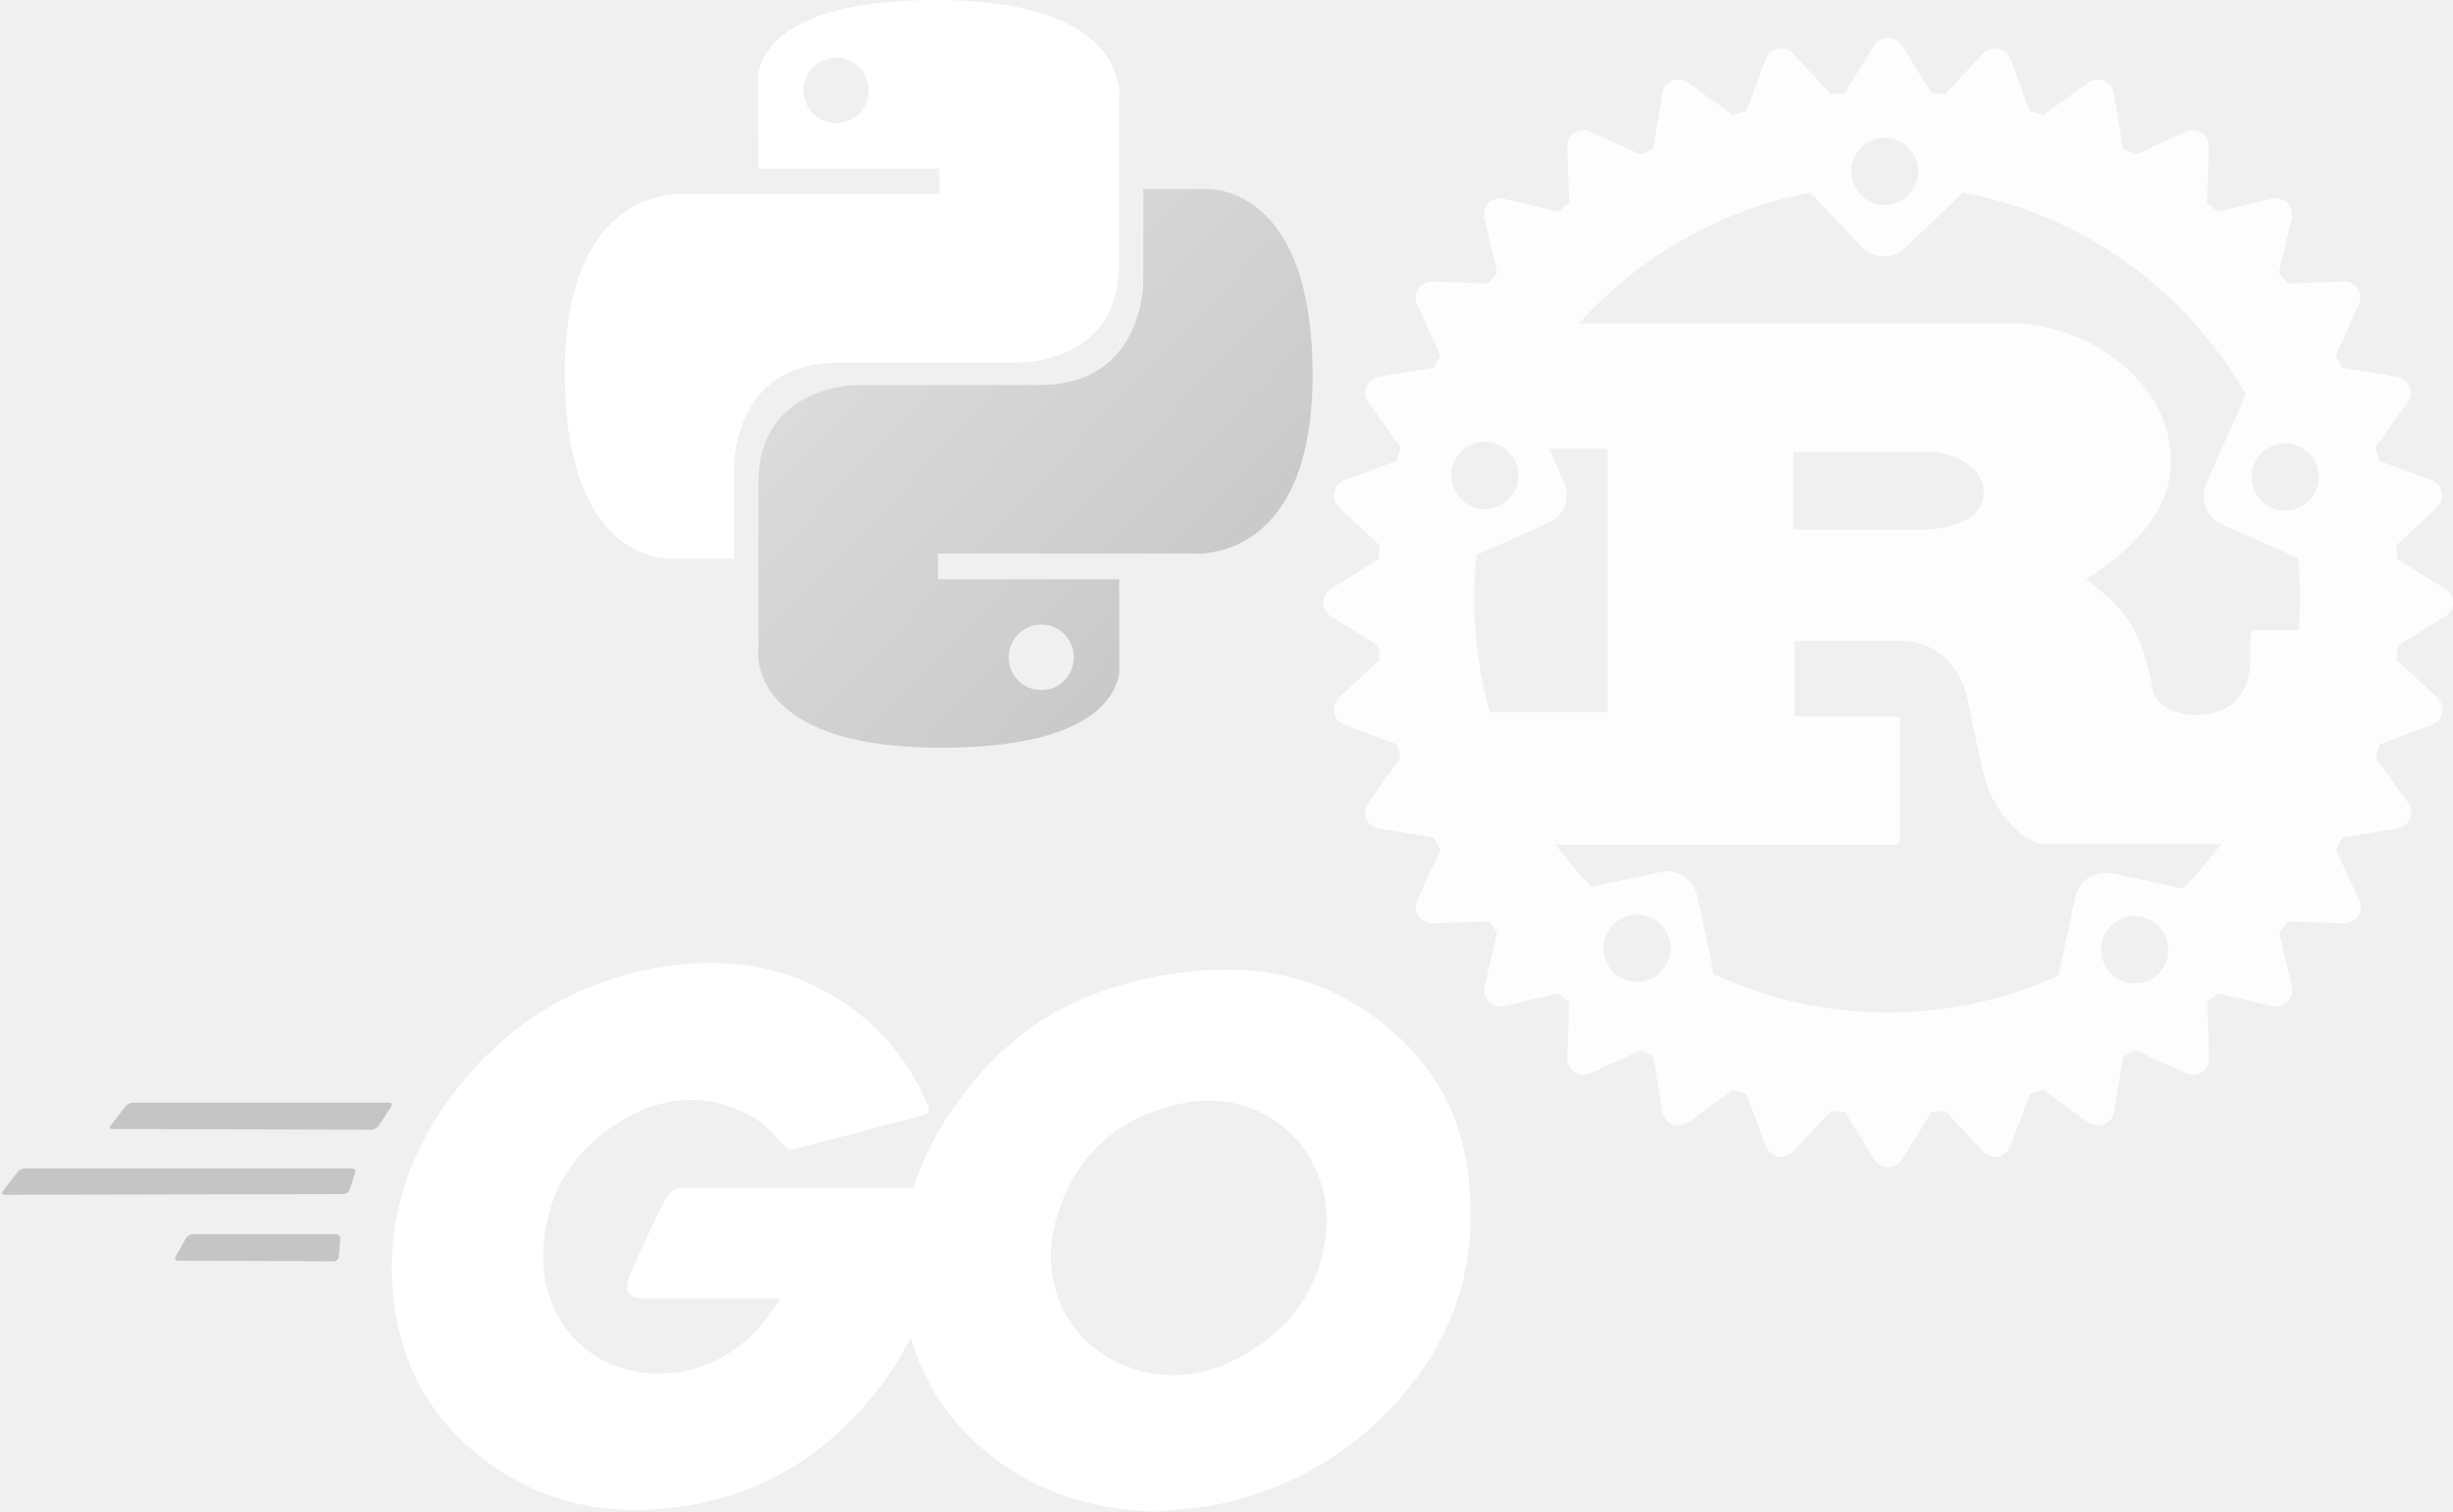
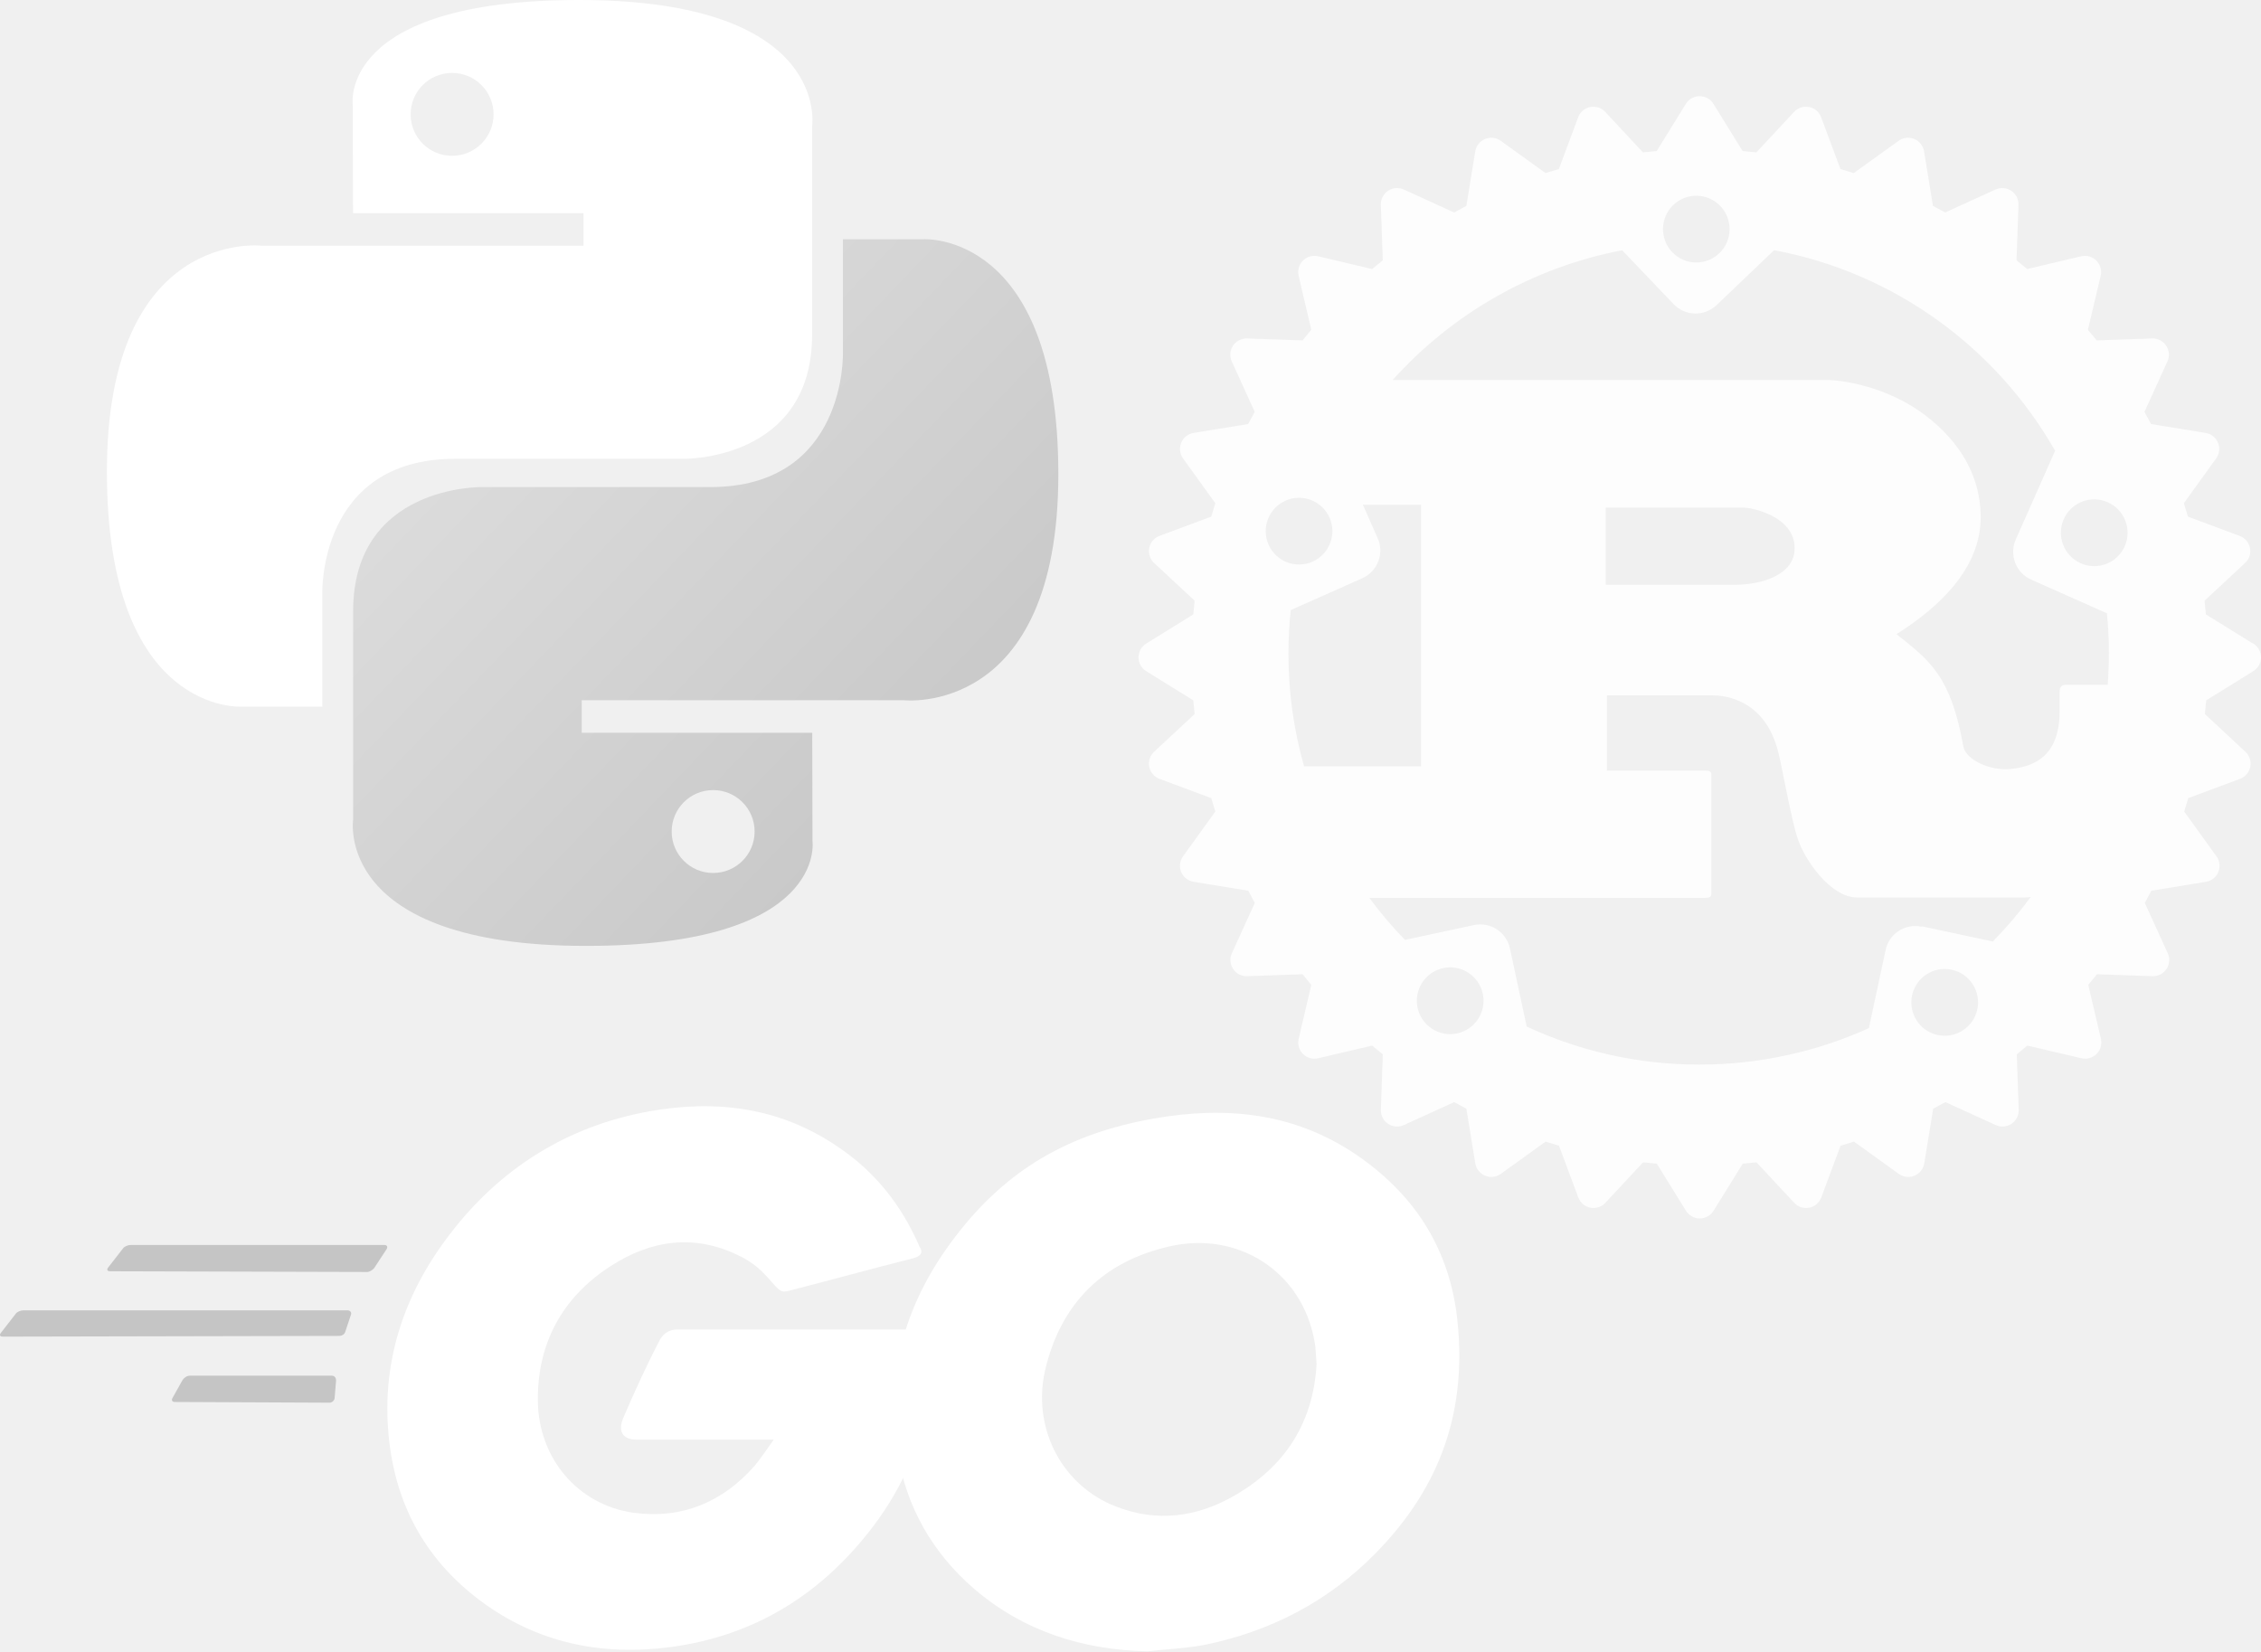
- <svg xmlns="http://www.w3.org/2000/svg" width="456" height="281" viewBox="0 0 456 281" fill="none">
-   <path d="M173.999 0C138.712 2.53081e-06 140.916 15.383 140.916 15.383L140.955 31.319H174.628V36.104H127.58C127.58 36.104 105 33.529 105 69.321C105 105.112 124.708 103.842 124.708 103.842H136.47V87.234C136.47 87.234 135.836 67.422 155.864 67.422C175.892 67.422 189.262 67.422 189.262 67.422C189.262 67.422 208.026 67.727 208.026 49.193C208.026 30.658 208.026 18.546 208.026 18.546C208.026 18.546 210.875 0 173.999 0ZM155.431 10.716C158.782 10.716 161.489 13.438 161.489 16.806C161.489 20.174 158.782 22.896 155.431 22.896C152.081 22.896 149.373 20.174 149.373 16.806C149.373 13.438 152.081 10.716 155.431 10.716Z" fill="white" />
-   <path d="M175.001 139C210.288 139 208.084 123.617 208.084 123.617L208.045 107.681H174.372V102.896H221.42C221.42 102.896 244 105.471 244 69.679C244 33.888 224.292 35.157 224.292 35.157H212.53V51.766C212.53 51.766 213.164 71.578 193.136 71.578C173.108 71.578 159.738 71.578 159.738 71.578C159.738 71.578 140.974 71.273 140.974 89.807C140.974 108.342 140.974 120.454 140.974 120.454C140.974 120.454 138.125 139 175.001 139ZM193.569 128.284C190.218 128.284 187.511 125.562 187.511 122.194C187.511 118.826 190.218 116.104 193.569 116.104C196.919 116.104 199.627 118.826 199.627 122.194C199.627 125.562 196.919 128.284 193.569 128.284Z" fill="url(#paint0_linear_152_194)" />
-   <path d="M20.977 209.885C20.445 209.885 20.312 209.619 20.578 209.22L23.37 205.631C23.636 205.232 24.3 204.966 24.832 204.966H72.287C72.818 204.966 72.951 205.365 72.685 205.764L70.426 209.22C70.16 209.619 69.495 210.017 69.096 210.017L20.977 209.885Z" fill="#C5C5C5" />
-   <path d="M0.905 222.114C0.374 222.114 0.241 221.848 0.507 221.449L3.298 217.86C3.564 217.461 4.229 217.195 4.76 217.195H65.375C65.906 217.195 66.172 217.594 66.039 217.993L64.976 221.183C64.843 221.715 64.311 221.981 63.779 221.981L0.905 222.114Z" fill="#C5C5C5" />
-   <path d="M33.074 234.343C32.542 234.343 32.409 233.944 32.675 233.545L34.536 230.222C34.801 229.823 35.333 229.425 35.865 229.425H62.45C62.982 229.425 63.248 229.823 63.248 230.355L62.982 233.545C62.982 234.077 62.45 234.476 62.051 234.476L33.074 234.343Z" fill="#C5C5C5" />
-   <path d="M171.051 207.492C162.677 209.619 156.961 211.214 148.719 213.341C146.725 213.872 146.592 214.005 144.864 212.011C142.871 209.752 141.408 208.289 138.617 206.96C130.243 202.839 122.134 204.036 114.557 208.954C105.518 214.803 100.866 223.443 100.999 234.21C101.132 244.844 108.443 253.617 118.944 255.079C127.983 256.276 135.56 253.086 141.541 246.306C142.738 244.844 143.801 243.249 145.13 241.388C140.345 241.388 134.363 241.388 119.475 241.388C116.684 241.388 116.019 239.66 116.95 237.4C118.678 233.28 121.868 226.367 123.729 222.911C124.128 222.114 125.058 220.784 127.052 220.784C133.832 220.784 158.822 220.784 175.437 220.784C175.172 224.373 175.172 227.962 174.64 231.551C173.178 241.122 169.589 249.895 163.74 257.605C154.169 270.233 141.674 278.076 125.856 280.202C112.829 281.93 100.733 279.405 90.099 271.429C80.262 263.985 74.679 254.149 73.217 241.92C71.489 227.431 75.743 214.404 84.516 202.972C93.954 190.61 106.449 182.768 121.735 179.976C134.23 177.716 146.194 179.179 156.961 186.489C164.006 191.142 169.057 197.522 172.38 205.232C173.178 206.428 172.646 207.093 171.051 207.492Z" fill="white" />
-   <path d="M215.049 281C202.953 280.734 191.92 277.278 182.615 269.303C174.773 262.523 169.855 253.883 168.259 243.648C165.867 228.627 169.987 215.334 179.026 203.504C188.73 190.743 200.428 184.097 216.246 181.305C229.804 178.913 242.565 180.242 254.13 188.085C264.631 195.263 271.144 204.966 272.872 217.727C275.132 235.672 269.948 250.294 257.586 262.789C248.813 271.695 238.046 277.278 225.684 279.804C222.094 280.468 218.505 280.601 215.049 281ZM246.686 227.298C246.553 225.57 246.553 224.241 246.287 222.911C243.894 209.752 231.798 202.308 219.17 205.232C206.808 208.024 198.832 215.866 195.908 228.361C193.515 238.729 198.567 249.231 208.137 253.484C215.448 256.675 222.759 256.276 229.804 252.687C240.305 247.237 246.021 238.729 246.686 227.298Z" fill="white" />
-   <path d="M454.503 109.431L445.693 103.973C445.619 103.114 445.534 102.258 445.442 101.405L453.028 94.341C453.798 93.623 454.144 92.559 453.935 91.532C453.732 90.498 453.008 89.647 452.022 89.284L442.329 85.672C442.086 84.833 441.832 84.001 441.571 83.164L447.611 74.776C448.227 73.923 448.354 72.813 447.952 71.846C447.551 70.877 446.674 70.183 445.645 70.012L435.43 68.35C435.032 67.576 434.619 66.813 434.201 66.063L438.496 56.631C438.936 55.672 438.845 54.565 438.259 53.682C437.675 52.807 436.686 52.295 435.63 52.335L425.255 52.696C424.719 52.026 424.173 51.362 423.617 50.71L426.005 40.616C426.246 39.591 425.943 38.509 425.197 37.767C424.456 37.024 423.38 36.717 422.347 36.958L412.252 39.346C411.598 38.792 410.934 38.244 410.262 37.708L410.625 27.334C410.665 26.284 410.153 25.287 409.278 24.705C408.401 24.119 407.291 24.031 406.328 24.466L396.916 28.761C396.155 28.343 395.393 27.93 394.628 27.53L392.962 17.316C392.794 16.281 392.099 15.402 391.128 15.009C390.159 14.605 389.041 14.736 388.198 15.35L379.809 21.39C378.983 21.127 378.152 20.874 377.321 20.633L373.709 10.941C373.341 9.954 372.49 9.229 371.461 9.025C370.429 8.822 369.374 9.165 368.651 9.932L361.587 17.517C360.734 17.423 359.875 17.337 359.018 17.266L353.56 8.437C353.008 7.544 352.031 7 350.971 7C349.911 7 348.944 7.544 348.402 8.437L342.943 17.266C342.085 17.337 341.226 17.423 340.375 17.517L333.311 9.932C332.594 9.165 331.53 8.822 330.501 9.025C329.467 9.231 328.616 9.954 328.253 10.941L324.641 20.633C323.802 20.874 322.971 21.129 322.152 21.39L313.764 15.35C312.911 14.734 311.799 14.603 310.834 15.009C309.864 15.41 309.168 16.289 308.999 17.316L307.334 27.53C306.563 27.93 305.8 28.341 305.046 28.761L295.634 24.466C294.676 24.029 293.567 24.119 292.684 24.705C291.809 25.287 291.297 26.284 291.337 27.334L291.698 37.708C291.028 38.244 290.364 38.792 289.707 39.346L279.613 36.958C278.587 36.719 277.506 37.024 276.763 37.767C276.017 38.511 275.714 39.585 275.954 40.616L278.323 50.71C277.771 51.364 277.225 52.026 276.689 52.696L266.313 52.335C265.268 52.305 264.266 52.807 263.684 53.682C263.098 54.553 263.01 55.668 263.446 56.631L267.74 66.063C267.323 66.819 266.909 67.582 266.51 68.35L256.295 70.012C255.258 70.181 254.383 70.875 253.987 71.846C253.586 72.819 253.716 73.933 254.328 74.776L260.369 83.164C260.106 83.993 259.851 84.825 259.611 85.672L249.917 89.284C248.934 89.651 248.21 90.502 248.005 91.532C247.8 92.563 248.143 93.619 248.912 94.341L256.498 101.405C256.404 102.258 256.319 103.116 256.247 103.973L247.437 109.431C246.544 109.983 246 110.959 246 112.02C246 113.082 246.544 114.047 247.437 114.589L256.247 120.047C256.319 120.906 256.404 121.763 256.498 122.615L248.912 129.679C248.143 130.395 247.8 131.459 248.005 132.488C248.21 133.522 248.934 134.371 249.917 134.736L259.611 138.348C259.851 139.187 260.106 140.019 260.369 140.856L254.328 149.244C253.714 150.099 253.584 151.209 253.987 152.174C254.391 153.147 255.268 153.841 256.315 154.008L266.53 155.67C266.93 156.444 267.339 157.207 267.76 157.957L263.466 167.369C263.028 168.326 263.119 169.435 263.705 170.318C264.291 171.195 265.288 171.707 266.334 171.665L276.689 171.302C277.229 171.976 277.773 172.636 278.327 173.292L275.958 183.386C275.718 184.409 276.021 185.473 276.767 186.215C277.508 186.964 278.585 187.263 279.617 187.022L289.711 184.654C290.368 185.212 291.032 185.754 291.702 186.288L291.341 196.662C291.301 197.712 291.813 198.709 292.688 199.291C293.559 199.875 294.674 199.963 295.638 199.526L305.05 195.231C305.808 195.653 306.571 196.062 307.338 196.462L309.003 206.676C309.172 207.715 309.866 208.594 310.838 209.003C311.807 209.407 312.925 209.276 313.768 208.664L322.156 202.624C322.985 202.887 323.818 203.144 324.665 203.385L328.277 213.077C328.645 214.06 329.495 214.789 330.525 214.989C331.557 215.198 332.612 214.853 333.335 214.082L340.399 206.497C341.252 206.595 342.111 206.678 342.968 206.754L348.426 215.563C348.976 216.452 349.953 217 350.995 217C352.037 217 353.022 216.454 353.584 215.563L359.042 206.754C359.901 206.678 360.758 206.595 361.611 206.497L368.675 214.082C369.392 214.853 370.456 215.198 371.485 214.989C372.519 214.787 373.369 214.06 373.733 213.077L377.345 203.385C378.184 203.144 379.017 202.887 379.854 202.624L388.242 208.664C389.095 209.276 390.207 209.407 391.172 209.003C392.144 208.604 392.838 207.723 393.007 206.676L394.672 196.462C395.443 196.062 396.206 195.647 396.96 195.231L406.372 199.526C407.33 199.963 408.439 199.875 409.322 199.291C410.197 198.705 410.707 197.712 410.669 196.662L410.308 186.288C410.978 185.752 411.642 185.212 412.297 184.654L422.391 187.022C423.417 187.263 424.498 186.964 425.241 186.215C425.987 185.471 426.29 184.401 426.05 183.386L423.682 173.292C424.235 172.636 424.781 171.976 425.315 171.302L435.691 171.665C436.736 171.707 437.738 171.195 438.32 170.318C438.906 169.443 438.996 168.33 438.556 167.369L434.262 157.957C434.681 157.197 435.093 156.434 435.49 155.67L445.705 154.008C446.744 153.841 447.619 153.147 448.013 152.174C448.414 151.205 448.288 150.087 447.672 149.244L441.631 140.856C441.892 140.027 442.147 139.195 442.389 138.348L452.083 134.736C453.068 134.367 453.794 133.518 453.995 132.488C454.204 131.457 453.859 130.401 453.088 129.679L445.502 122.615C445.594 121.763 445.679 120.904 445.753 120.047L454.563 114.589C455.456 114.039 456 113.062 456 112.02C456 110.979 455.458 109.993 454.565 109.431H454.503ZM395.501 182.676C392.13 181.949 390.002 178.622 390.725 175.251C391.445 171.88 394.759 169.732 398.13 170.455C401.502 171.175 403.649 174.508 402.927 177.88C402.204 181.251 398.893 183.398 395.521 182.676H395.501ZM392.511 162.408C389.44 161.75 386.41 163.704 385.768 166.783L382.637 181.391C372.984 185.766 362.167 188.214 350.929 188.214C339.369 188.214 328.452 185.666 318.618 181.09L315.488 166.482C314.829 163.411 311.815 161.445 308.745 162.107L295.84 164.876C293.452 162.408 291.225 159.779 289.178 157.01H351.992C352.703 157.01 353.176 156.882 353.176 156.235V133.961C353.176 133.315 352.703 133.187 351.992 133.187H333.63V119.12H353.477C355.29 119.12 363.171 119.637 365.679 129.715C366.468 132.805 368.208 142.879 369.392 146.11C370.572 149.722 375.372 156.946 380.49 156.946H411.797C412.152 156.946 412.531 156.906 412.931 156.833C410.763 159.783 408.375 162.573 405.826 165.181L392.621 162.352L392.511 162.408ZM305.614 182.375C302.242 183.101 298.931 180.954 298.208 177.579C297.488 174.207 299.629 170.876 303.005 170.154C306.376 169.433 309.688 171.581 310.41 174.95C311.131 178.321 308.987 181.652 305.614 182.375ZM281.732 85.853C283.129 89.003 281.708 92.696 278.561 94.1C275.411 95.499 271.738 94.076 270.333 90.93C268.928 87.783 270.357 84.087 273.504 82.682C276.655 81.286 280.327 82.706 281.732 85.853ZM274.407 103.191L287.853 97.211C290.723 95.936 292.027 92.575 290.743 89.706L287.974 83.445H298.851V132.408H276.976C275.071 125.706 274.046 118.642 274.046 111.338C274.046 108.548 274.196 105.799 274.485 103.09L274.407 103.191ZM333.409 98.435V83.987H359.297C360.636 83.987 368.75 85.534 368.75 91.592C368.75 96.629 362.528 98.435 357.411 98.435H333.329H333.409ZM427.531 111.438C427.531 113.357 427.46 115.251 427.32 117.137H419.433C418.644 117.137 418.327 117.655 418.327 118.427V122.039C418.327 130.548 413.531 132.414 409.316 132.876C405.303 133.327 400.867 131.198 400.326 128.742C397.958 115.437 394.024 112.608 387.803 107.672C395.529 102.775 403.557 95.531 403.557 85.799C403.557 75.344 396.392 68.762 391.516 65.531C384.652 61.016 377.066 60.113 375.019 60.113H293.541C304.598 47.792 319.63 39.043 336.487 35.832L346.1 45.906C348.268 48.173 351.86 48.274 354.148 46.09L364.905 35.816C387.381 40.01 406.447 54.017 417.484 73.341L410.119 89.957C408.849 92.826 410.145 96.197 413.009 97.462L427.177 103.763C427.422 106.271 427.551 108.819 427.551 111.388L427.531 111.438ZM346.052 27.358C348.541 24.97 352.494 25.07 354.862 27.561C357.23 30.049 357.15 34.002 354.655 36.39C352.167 38.778 348.213 38.678 345.845 36.185C343.477 33.697 343.558 29.744 346.052 27.356V27.358ZM419.102 86.154C420.497 83.003 424.179 81.579 427.33 82.983C430.481 84.38 431.906 88.08 430.501 91.231C429.106 94.381 425.423 95.806 422.273 94.401C419.122 93.005 417.697 89.304 419.102 86.154Z" fill="#FDFDFD" />
+ <svg xmlns="http://www.w3.org/2000/svg" width="423" height="309" viewBox="0 0 423 309" fill="none">
+   <path d="M108.358 0C63.171 3.22269e-06 65.993 19.588 65.993 19.588L66.043 39.881H109.164V45.974H48.915C48.915 45.974 20 42.696 20 88.272C20 133.847 45.238 132.231 45.238 132.231H60.3V111.082C60.3 111.082 59.488 85.855 85.135 85.855C110.782 85.855 127.904 85.855 127.904 85.855C127.904 85.855 151.933 86.243 151.933 62.641C151.933 39.039 151.933 23.616 151.933 23.616C151.933 23.616 155.581 0 108.358 0ZM84.581 13.646C88.871 13.646 92.339 17.112 92.339 21.401C92.339 25.689 88.871 29.155 84.581 29.155C80.291 29.155 76.823 25.689 76.823 21.401C76.823 17.112 80.291 13.646 84.581 13.646Z" fill="white" />
+   <path d="M109.642 177C154.829 177 152.007 157.412 152.007 157.412L151.957 137.119H108.836V131.026H169.085C169.085 131.026 198 134.304 198 88.728C198 43.153 172.762 44.769 172.762 44.769H157.7V65.918C157.7 65.918 158.512 91.145 132.865 91.145C107.218 91.145 90.096 91.145 90.096 91.145C90.096 91.145 66.067 90.757 66.067 114.359C66.067 137.961 66.067 153.384 66.067 153.384C66.067 153.384 62.419 177 109.642 177ZM133.419 163.354C129.129 163.354 125.661 159.888 125.661 155.599C125.661 151.311 129.129 147.845 133.419 147.845C137.709 147.845 141.177 151.311 141.177 155.599C141.177 159.888 137.709 163.354 133.419 163.354Z" fill="url(#paint0_linear_190_74)" />
+   <path d="M20.604 237.884C20.072 237.884 19.939 237.619 20.205 237.22L22.996 233.631C23.262 233.232 23.927 232.966 24.458 232.966H71.913C72.445 232.966 72.578 233.365 72.312 233.764L70.052 237.22C69.786 237.619 69.122 238.017 68.723 238.017L20.604 237.884Z" fill="#C5C5C5" />
+   <path d="M0.532 250.114C0 250.114 -0.133 249.848 0.133 249.449L2.924 245.86C3.19 245.461 3.855 245.195 4.387 245.195H65.001C65.533 245.195 65.799 245.594 65.665 245.993L64.602 249.183C64.469 249.715 63.938 249.981 63.406 249.981L0.532 250.114Z" fill="#C5C5C5" />
+   <path d="M32.7 262.343C32.168 262.343 32.035 261.944 32.301 261.545L34.162 258.222C34.428 257.823 34.959 257.425 35.491 257.425H62.077C62.608 257.425 62.874 257.823 62.874 258.355L62.608 261.545C62.608 262.077 62.077 262.476 61.678 262.476L32.7 262.343Z" fill="#C5C5C5" />
+   <path d="M170.677 235.492C162.303 237.619 156.587 239.214 148.346 241.341C146.352 241.872 146.219 242.005 144.491 240.011C142.497 237.752 141.035 236.289 138.243 234.96C129.869 230.839 121.76 232.036 114.184 236.954C105.145 242.803 100.492 251.443 100.625 262.21C100.758 272.844 108.069 281.617 118.57 283.079C127.609 284.276 135.186 281.086 141.168 274.306C142.364 272.844 143.427 271.249 144.757 269.388C139.971 269.388 133.99 269.388 119.102 269.388C116.31 269.388 115.646 267.66 116.576 265.4C118.304 261.28 121.494 254.367 123.355 250.911C123.754 250.114 124.685 248.784 126.679 248.784C133.458 248.784 158.448 248.784 175.064 248.784C174.798 252.373 174.798 255.962 174.266 259.551C172.804 269.122 169.215 277.895 163.366 285.605C153.796 298.233 141.3 306.076 125.482 308.202C112.455 309.93 100.359 307.405 89.725 299.429C79.889 291.985 74.306 282.149 72.844 269.92C71.115 255.431 75.369 242.404 84.142 230.972C93.58 218.61 106.075 210.768 121.362 207.976C133.857 205.716 145.82 207.179 156.587 214.489C163.632 219.142 168.683 225.522 172.006 233.232C172.804 234.428 172.272 235.093 170.677 235.492Z" fill="white" />
+   <path d="M214.676 309C202.579 308.734 191.547 305.278 182.242 297.303C174.399 290.523 169.481 281.883 167.886 271.648C165.493 256.627 169.614 243.334 178.653 231.504C188.356 218.743 200.054 212.097 215.872 209.305C229.431 206.913 242.191 208.242 253.756 216.085C264.257 223.263 270.771 232.966 272.499 245.727C274.758 263.672 269.574 278.294 257.212 290.789C248.439 299.695 237.672 305.278 225.31 307.804C221.721 308.468 218.132 308.601 214.676 309ZM246.312 255.298C246.179 253.57 246.179 252.241 245.913 250.911C243.521 237.752 231.424 230.308 218.796 233.232C206.434 236.024 198.459 243.866 195.534 256.361C193.142 266.729 198.193 277.231 207.764 281.484C215.075 284.675 222.385 284.276 229.431 280.687C239.932 275.237 245.648 266.729 246.312 255.298Z" fill="white" />
+   <path d="M421.503 120.431L412.693 114.973C412.619 114.114 412.534 113.258 412.442 112.405L420.028 105.341C420.798 104.623 421.144 103.559 420.935 102.532C420.732 101.498 420.008 100.647 419.022 100.284L409.329 96.672C409.086 95.833 408.832 95.001 408.571 94.164L414.611 85.776C415.227 84.923 415.354 83.813 414.952 82.846C414.551 81.877 413.674 81.183 412.645 81.012L402.43 79.35C402.032 78.576 401.619 77.813 401.201 77.063L405.496 67.631C405.936 66.672 405.845 65.564 405.259 64.682C404.675 63.807 403.686 63.295 402.63 63.335L392.255 63.696C391.719 63.026 391.173 62.362 390.617 61.71L393.005 51.616C393.246 50.591 392.943 49.509 392.197 48.767C391.456 48.024 390.38 47.717 389.347 47.958L379.252 50.346C378.598 49.792 377.934 49.244 377.262 48.708L377.625 38.334C377.665 37.284 377.153 36.287 376.278 35.705C375.401 35.119 374.291 35.031 373.328 35.466L363.916 39.761C363.155 39.343 362.393 38.93 361.628 38.53L359.962 28.316C359.794 27.281 359.099 26.402 358.128 26.009C357.159 25.605 356.041 25.736 355.198 26.35L346.809 32.39C345.983 32.127 345.152 31.874 344.321 31.633L340.709 21.941C340.341 20.954 339.49 20.229 338.461 20.025C337.429 19.822 336.374 20.165 335.651 20.932L328.587 28.517C327.734 28.423 326.875 28.337 326.018 28.266L320.56 19.437C320.008 18.544 319.031 18 317.971 18C316.911 18 315.944 18.544 315.402 19.437L309.943 28.266C309.085 28.337 308.226 28.423 307.375 28.517L300.311 20.932C299.594 20.165 298.53 19.822 297.501 20.025C296.467 20.231 295.616 20.954 295.253 21.941L291.641 31.633C290.802 31.874 289.971 32.129 289.152 32.39L280.764 26.35C279.911 25.734 278.799 25.603 277.834 26.009C276.864 26.41 276.168 27.289 275.999 28.316L274.334 38.53C273.563 38.93 272.8 39.341 272.046 39.761L262.634 35.466C261.676 35.029 260.567 35.119 259.684 35.705C258.809 36.287 258.297 37.284 258.337 38.334L258.698 48.708C258.028 49.244 257.364 49.792 256.707 50.346L246.613 47.958C245.587 47.719 244.506 48.024 243.763 48.767C243.017 49.511 242.714 50.585 242.954 51.616L245.323 61.71C244.771 62.364 244.225 63.026 243.689 63.696L233.313 63.335C232.268 63.305 231.266 63.807 230.684 64.682C230.098 65.552 230.01 66.668 230.446 67.631L234.74 77.063C234.323 77.819 233.909 78.582 233.51 79.35L223.295 81.012C222.258 81.181 221.383 81.875 220.987 82.846C220.586 83.819 220.716 84.933 221.328 85.776L227.369 94.164C227.106 94.993 226.851 95.825 226.611 96.672L216.917 100.284C215.934 100.651 215.21 101.502 215.005 102.532C214.8 103.563 215.143 104.619 215.912 105.341L223.498 112.405C223.404 113.258 223.319 114.116 223.247 114.973L214.437 120.431C213.544 120.983 213 121.959 213 123.02C213 124.082 213.544 125.047 214.437 125.589L223.247 131.047C223.319 131.906 223.404 132.763 223.498 133.615L215.912 140.679C215.143 141.395 214.8 142.459 215.005 143.488C215.21 144.522 215.934 145.371 216.917 145.736L226.611 149.348C226.851 150.187 227.106 151.019 227.369 151.856L221.328 160.244C220.714 161.099 220.584 162.209 220.987 163.174C221.391 164.147 222.268 164.841 223.315 165.008L233.53 166.67C233.93 167.444 234.339 168.207 234.76 168.957L230.466 178.369C230.028 179.326 230.119 180.435 230.705 181.318C231.291 182.195 232.288 182.707 233.334 182.665L243.689 182.302C244.229 182.976 244.773 183.636 245.327 184.292L242.958 194.386C242.718 195.409 243.021 196.473 243.767 197.215C244.508 197.964 245.585 198.263 246.617 198.022L256.711 195.654C257.368 196.212 258.032 196.754 258.702 197.288L258.341 207.662C258.301 208.712 258.813 209.709 259.688 210.291C260.559 210.875 261.674 210.963 262.638 210.526L272.05 206.231C272.808 206.653 273.571 207.062 274.338 207.462L276.003 217.676C276.172 218.715 276.866 219.594 277.838 220.003C278.807 220.407 279.925 220.276 280.768 219.664L289.156 213.624C289.985 213.887 290.818 214.144 291.665 214.385L295.277 224.077C295.645 225.06 296.495 225.789 297.525 225.989C298.557 226.198 299.612 225.853 300.335 225.082L307.399 217.497C308.252 217.595 309.111 217.678 309.968 217.754L315.426 226.563C315.976 227.452 316.953 228 317.995 228C319.037 228 320.022 227.454 320.584 226.563L326.042 217.754C326.901 217.678 327.758 217.595 328.611 217.497L335.675 225.082C336.392 225.853 337.456 226.198 338.485 225.989C339.519 225.787 340.369 225.06 340.733 224.077L344.345 214.385C345.184 214.144 346.017 213.887 346.854 213.624L355.242 219.664C356.095 220.276 357.207 220.407 358.172 220.003C359.144 219.604 359.838 218.723 360.007 217.676L361.672 207.462C362.443 207.062 363.206 206.647 363.96 206.231L373.372 210.526C374.33 210.963 375.439 210.875 376.322 210.291C377.197 209.705 377.707 208.712 377.669 207.662L377.308 197.288C377.978 196.752 378.642 196.212 379.297 195.654L389.391 198.022C390.417 198.263 391.498 197.964 392.241 197.215C392.987 196.471 393.29 195.401 393.05 194.386L390.682 184.292C391.235 183.636 391.781 182.976 392.315 182.302L402.691 182.665C403.736 182.707 404.738 182.195 405.32 181.318C405.906 180.443 405.996 179.33 405.556 178.369L401.262 168.957C401.681 168.197 402.093 167.434 402.49 166.67L412.705 165.008C413.744 164.841 414.619 164.147 415.013 163.174C415.414 162.205 415.288 161.087 414.672 160.244L408.631 151.856C408.892 151.027 409.147 150.195 409.389 149.348L419.083 145.736C420.068 145.367 420.794 144.518 420.995 143.488C421.204 142.457 420.859 141.401 420.088 140.679L412.502 133.615C412.594 132.763 412.679 131.904 412.753 131.047L421.563 125.589C422.456 125.039 423 124.062 423 123.02C423 121.979 422.458 120.993 421.565 120.431H421.503ZM362.501 193.676C359.13 192.949 357.002 189.622 357.725 186.251C358.445 182.88 361.759 180.732 365.13 181.455C368.502 182.175 370.649 185.508 369.927 188.88C369.204 192.251 365.893 194.398 362.521 193.676H362.501ZM359.511 173.408C356.44 172.75 353.41 174.704 352.768 177.783L349.637 192.391C339.984 196.766 329.167 199.214 317.929 199.214C306.369 199.214 295.452 196.666 285.618 192.09L282.488 177.482C281.829 174.411 278.815 172.445 275.745 173.107L262.84 175.876C260.452 173.408 258.225 170.779 256.178 168.01H318.992C319.703 168.01 320.176 167.882 320.176 167.235V144.961C320.176 144.315 319.703 144.187 318.992 144.187H300.63V130.12H320.477C322.29 130.12 330.171 130.637 332.679 140.715C333.468 143.805 335.208 153.879 336.392 157.11C337.572 160.722 342.372 167.946 347.49 167.946H378.797C379.152 167.946 379.531 167.906 379.931 167.833C377.763 170.783 375.375 173.573 372.826 176.181L359.621 173.352L359.511 173.408ZM272.614 193.375C269.242 194.101 265.931 191.954 265.208 188.579C264.488 185.207 266.629 181.876 270.005 181.154C273.376 180.433 276.688 182.581 277.41 185.95C278.131 189.321 275.987 192.652 272.614 193.375ZM248.732 96.853C250.129 100.003 248.708 103.696 245.561 105.1C242.411 106.499 238.738 105.076 237.333 101.93C235.928 98.783 237.357 95.087 240.504 93.682C243.655 92.286 247.327 93.706 248.732 96.853ZM241.407 114.191L254.853 108.211C257.723 106.936 259.027 103.575 257.743 100.706L254.974 94.445H265.851V143.408H243.976C242.071 136.706 241.046 129.642 241.046 122.338C241.046 119.548 241.196 116.799 241.485 114.09L241.407 114.191ZM300.409 109.435V94.987H326.297C327.636 94.987 335.75 96.534 335.75 102.592C335.75 107.629 329.528 109.435 324.411 109.435H300.329H300.409ZM394.531 122.438C394.531 124.357 394.46 126.251 394.32 128.137H386.433C385.644 128.137 385.327 128.655 385.327 129.427V133.039C385.327 141.548 380.531 143.414 376.316 143.876C372.303 144.327 367.867 142.198 367.326 139.742C364.958 126.437 361.024 123.608 354.803 118.672C362.529 113.775 370.557 106.531 370.557 96.799C370.557 86.344 363.392 79.762 358.516 76.531C351.652 72.016 344.066 71.113 342.019 71.113H260.541C271.598 58.792 286.63 50.043 303.487 46.832L313.1 56.906C315.268 59.173 318.86 59.274 321.148 57.09L331.905 46.816C354.381 51.01 373.447 65.017 384.484 84.341L377.119 100.957C375.849 103.826 377.145 107.197 380.009 108.462L394.177 114.763C394.422 117.271 394.551 119.819 394.551 122.388L394.531 122.438ZM313.052 38.358C315.541 35.97 319.494 36.07 321.862 38.56C324.23 41.049 324.15 45.002 321.655 47.39C319.167 49.778 315.213 49.678 312.845 47.185C310.477 44.697 310.558 40.744 313.052 38.356V38.358ZM386.102 97.154C387.497 94.003 391.179 92.579 394.33 93.983C397.481 95.38 398.906 99.08 397.501 102.231C396.106 105.381 392.423 106.806 389.273 105.401C386.122 104.005 384.697 100.304 386.102 97.154Z" fill="#FDFDFD" />
  <defs>
-     <linearGradient id="paint0_linear_152_194" x1="160.639" y1="56.25" x2="234.825" y2="126.954" gradientUnits="userSpaceOnUse">
+     <linearGradient id="paint0_linear_190_74" x1="91.25" y1="71.627" x2="185.742" y2="162.193" gradientUnits="userSpaceOnUse">
      <stop stop-color="#DCDCDC" />
      <stop offset="1" stop-color="#C5C5C5" />
    </linearGradient>
  </defs>
</svg>
